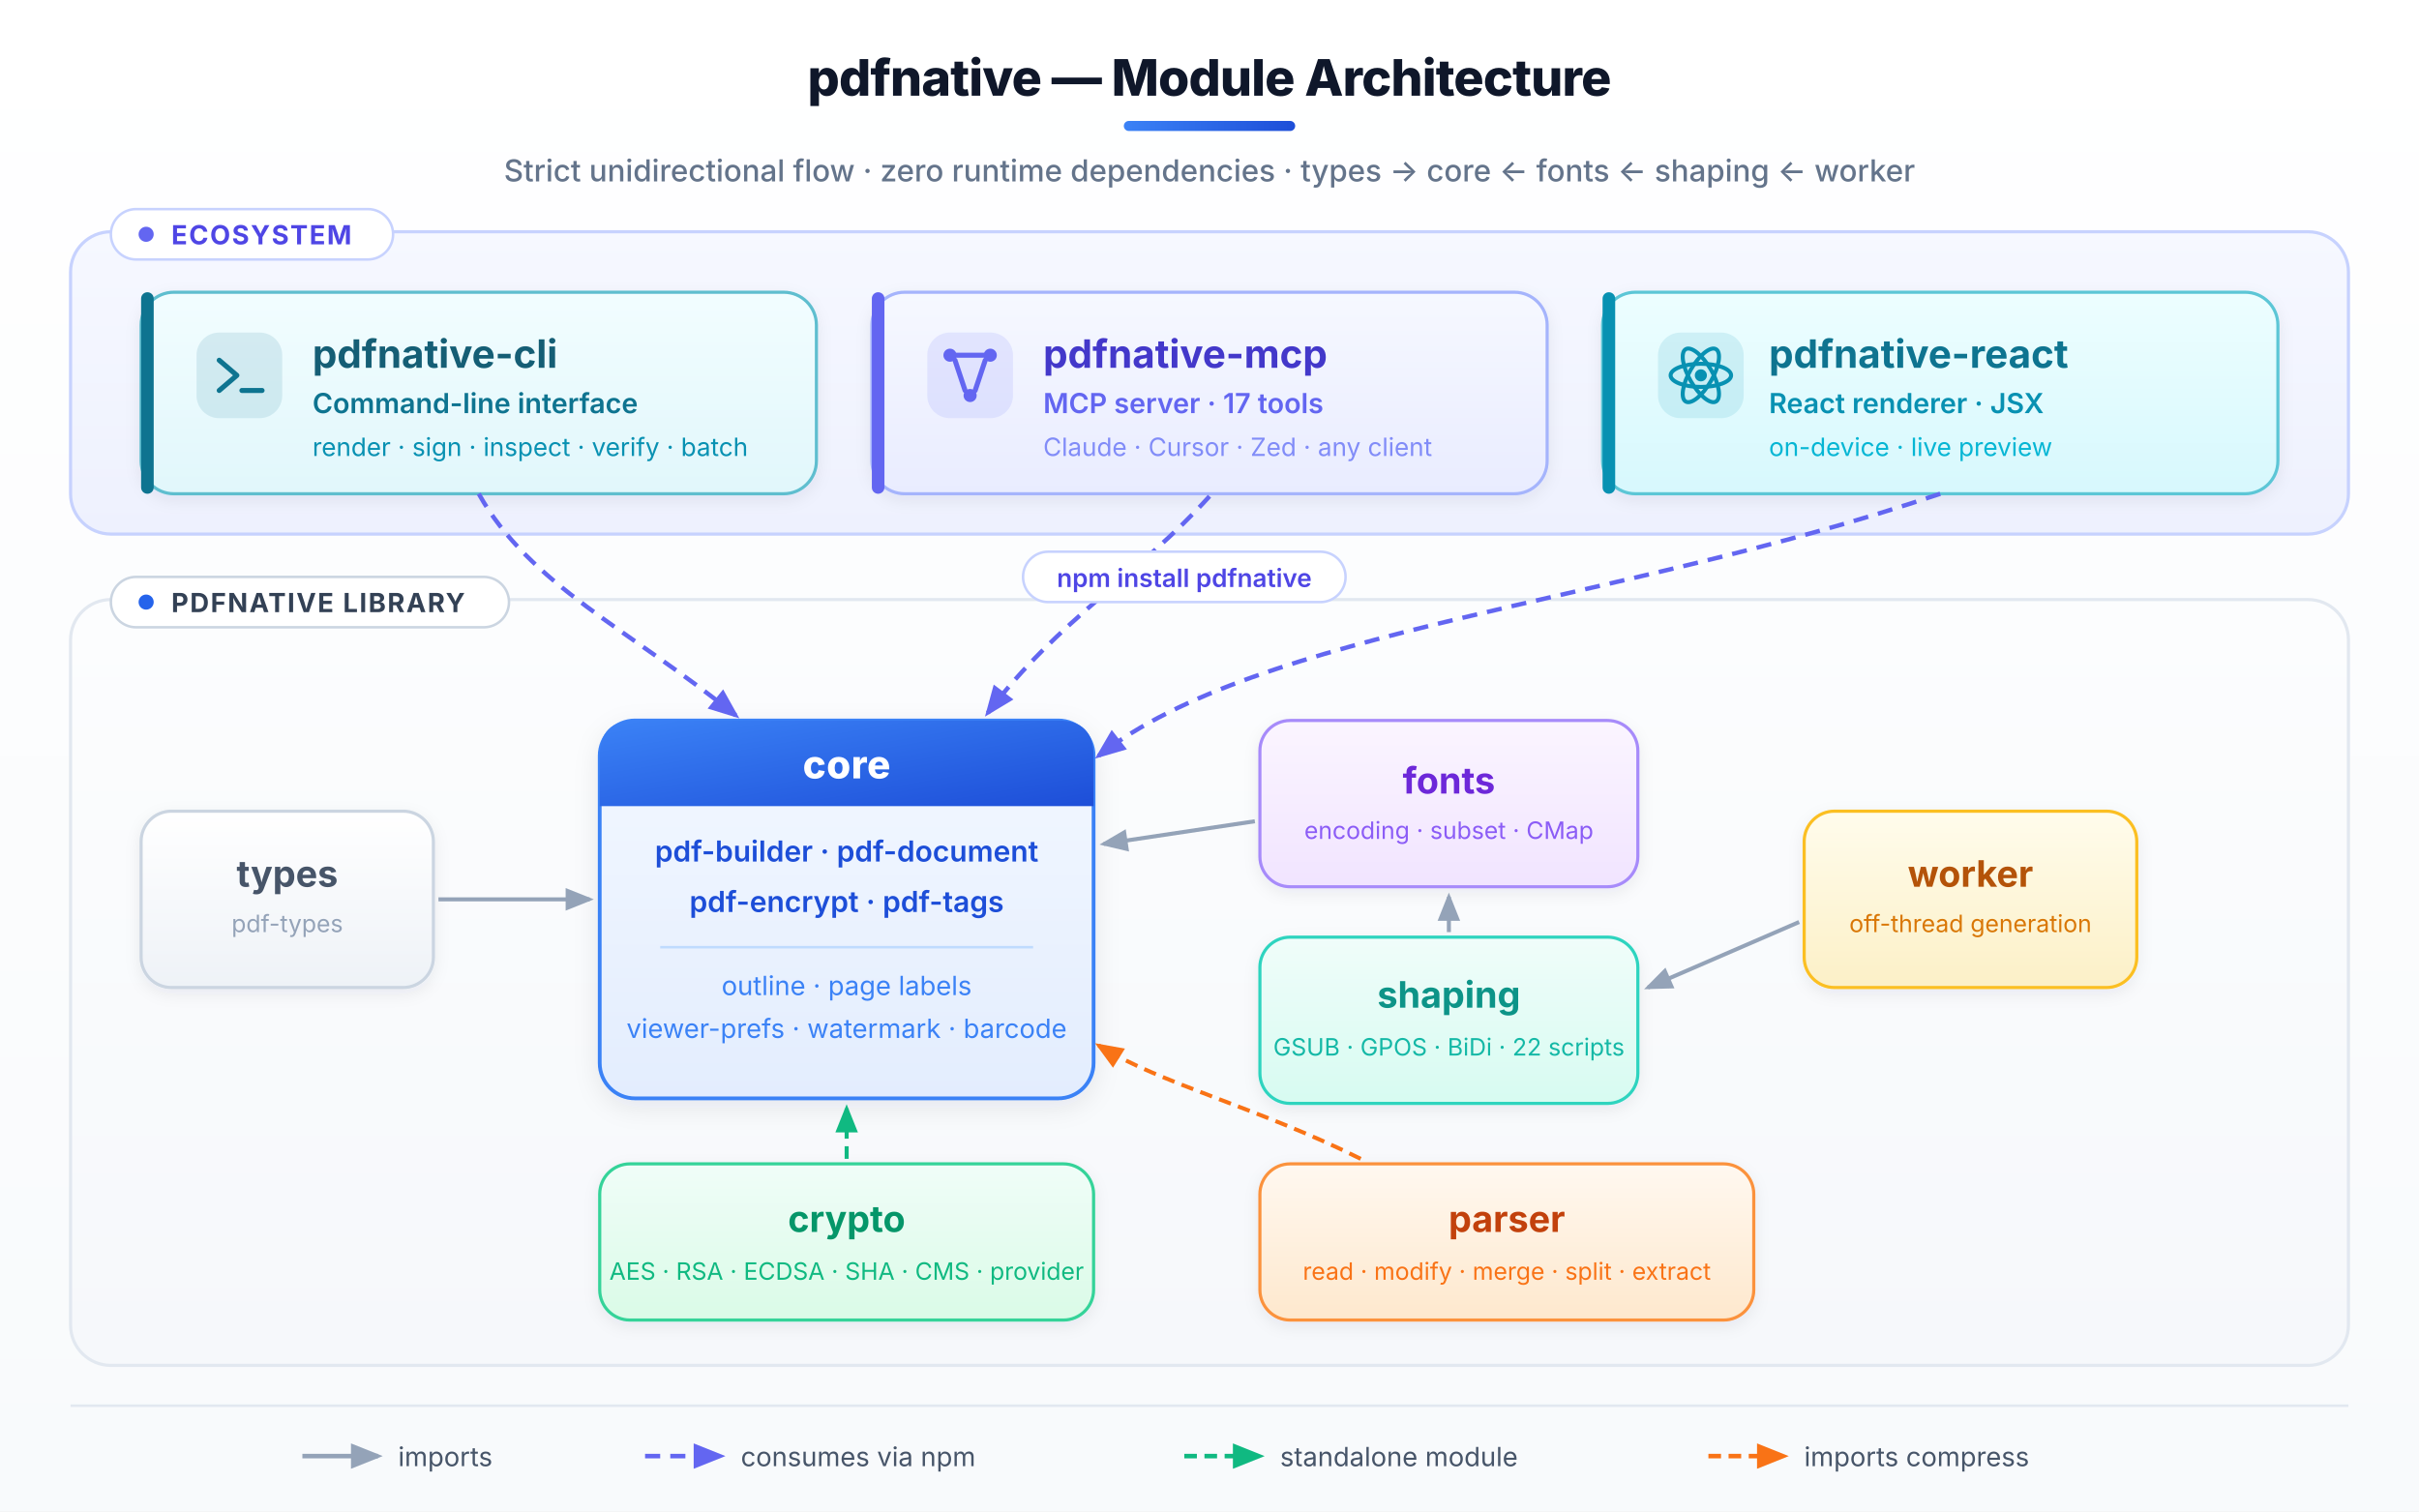
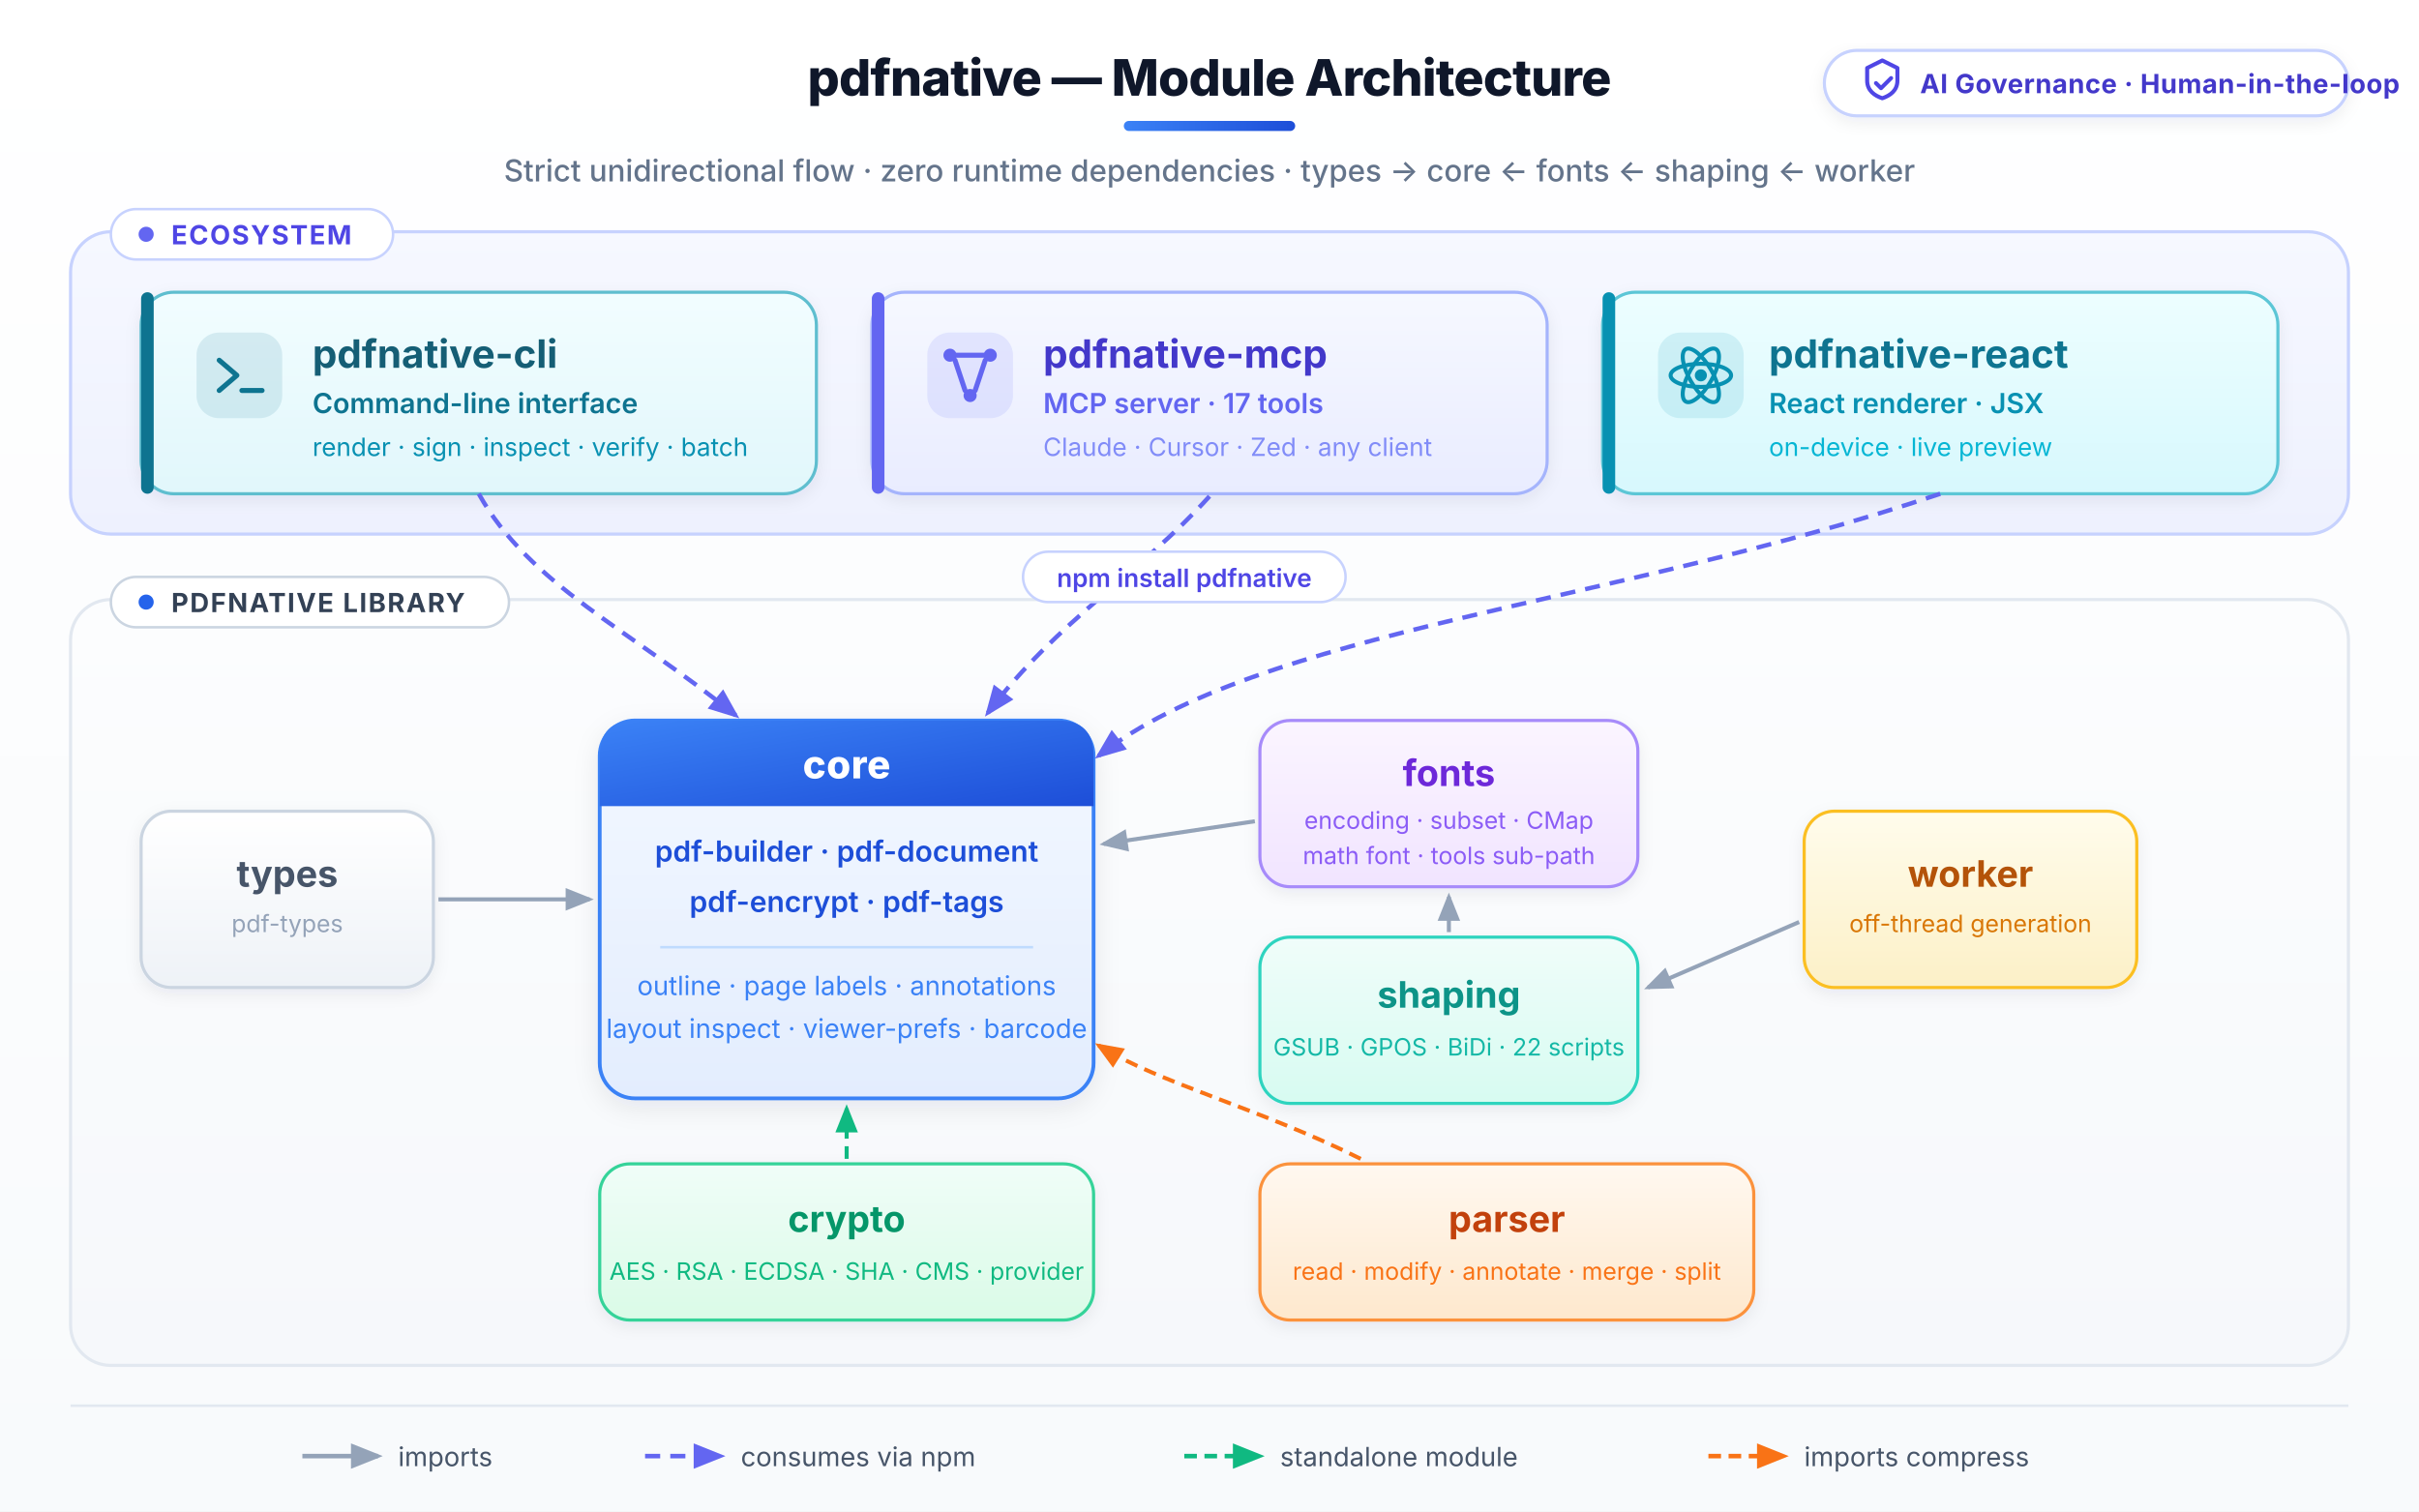
<svg xmlns="http://www.w3.org/2000/svg" viewBox="0 0 960 600" role="img" aria-labelledby="arch-title arch-desc" font-family="Inter,-apple-system,BlinkMacSystemFont,'Segoe UI',Roboto,'Helvetica Neue',Arial,sans-serif">
  <defs>
    <marker id="ah-import" viewBox="0 0 10 8" refX="8.5" refY="4" markerWidth="7" markerHeight="6" orient="auto-start-reverse">
      <path d="M0 0 L10 4 L0 8 Z" fill="#94A3B8" />
    </marker>
    <marker id="ah-npm" viewBox="0 0 10 8" refX="8.5" refY="4" markerWidth="7" markerHeight="6" orient="auto-start-reverse">
      <path d="M0 0 L10 4 L0 8 Z" fill="#6366F1" />
    </marker>
    <marker id="ah-standalone" viewBox="0 0 10 8" refX="8.5" refY="4" markerWidth="7" markerHeight="6" orient="auto-start-reverse">
      <path d="M0 0 L10 4 L0 8 Z" fill="#10B981" />
    </marker>
    <marker id="ah-compress" viewBox="0 0 10 8" refX="8.5" refY="4" markerWidth="7" markerHeight="6" orient="auto-start-reverse">
      <path d="M0 0 L10 4 L0 8 Z" fill="#F97316" />
    </marker>
    <linearGradient id="g-canvas" x1="0" y1="0" x2="0" y2="1">
      <stop offset="0%" stop-color="#FFFFFF" />
      <stop offset="100%" stop-color="#F8FAFC" />
    </linearGradient>
    <linearGradient id="g-eco" x1="0" y1="0" x2="0" y2="1">
      <stop offset="0%" stop-color="#F6F8FF" />
      <stop offset="100%" stop-color="#EEF1FE" />
    </linearGradient>
    <linearGradient id="g-lib" x1="0" y1="0" x2="0" y2="1">
      <stop offset="0%" stop-color="#FCFDFE" />
      <stop offset="100%" stop-color="#F6F8FB" />
    </linearGradient>
    <linearGradient id="g-cli" x1="0" y1="0" x2="0" y2="1">
      <stop offset="0%" stop-color="#F2FDFF" />
      <stop offset="100%" stop-color="#E1F7FB" />
    </linearGradient>
    <linearGradient id="g-mcp" x1="0" y1="0" x2="0" y2="1">
      <stop offset="0%" stop-color="#F6F8FF" />
      <stop offset="100%" stop-color="#E9ECFF" />
    </linearGradient>
    <linearGradient id="g-react" x1="0" y1="0" x2="0" y2="1">
      <stop offset="0%" stop-color="#EDFEFF" />
      <stop offset="100%" stop-color="#D7F8FD" />
    </linearGradient>
    <linearGradient id="g-core" x1="0" y1="0" x2="0" y2="1">
      <stop offset="0%" stop-color="#F3F8FF" />
      <stop offset="100%" stop-color="#E3EDFE" />
    </linearGradient>
    <linearGradient id="g-core-head" x1="0" y1="0" x2="1" y2="1">
      <stop offset="0%" stop-color="#3B82F6" />
      <stop offset="100%" stop-color="#1D4ED8" />
    </linearGradient>
    <linearGradient id="g-types" x1="0" y1="0" x2="0" y2="1">
      <stop offset="0%" stop-color="#FFFFFF" />
      <stop offset="100%" stop-color="#EEF2F7" />
    </linearGradient>
    <linearGradient id="g-fonts" x1="0" y1="0" x2="0" y2="1">
      <stop offset="0%" stop-color="#FBF5FF" />
      <stop offset="100%" stop-color="#F1E4FF" />
    </linearGradient>
    <linearGradient id="g-shaping" x1="0" y1="0" x2="0" y2="1">
      <stop offset="0%" stop-color="#F0FDFA" />
      <stop offset="100%" stop-color="#D7FBF1" />
    </linearGradient>
    <linearGradient id="g-worker" x1="0" y1="0" x2="0" y2="1">
      <stop offset="0%" stop-color="#FFFCEC" />
      <stop offset="100%" stop-color="#FCF0C7" />
    </linearGradient>
    <linearGradient id="g-crypto" x1="0" y1="0" x2="0" y2="1">
      <stop offset="0%" stop-color="#F0FDF8" />
      <stop offset="100%" stop-color="#DAFBE7" />
    </linearGradient>
    <linearGradient id="g-parser" x1="0" y1="0" x2="0" y2="1">
      <stop offset="0%" stop-color="#FFF8F0" />
      <stop offset="100%" stop-color="#FEE8CD" />
    </linearGradient>
    <linearGradient id="g-accent" x1="0" y1="0" x2="1" y2="0">
      <stop offset="0%" stop-color="#3B82F6" />
      <stop offset="100%" stop-color="#1D4ED8" />
    </linearGradient>
    <filter id="soft" x="-20%" y="-20%" width="140%" height="150%">
      <feDropShadow dx="0" dy="3" stdDeviation="5" flood-color="#1E293B" flood-opacity="0.08" />
    </filter>
    <filter id="soft-sm" x="-20%" y="-20%" width="140%" height="150%">
      <feDropShadow dx="0" dy="2" stdDeviation="3" flood-color="#1E293B" flood-opacity="0.07" />
    </filter>
  </defs>
  <rect x="0" y="0" width="960" height="600" fill="url(#g-canvas)" />
  <text x="480" y="38" text-anchor="middle" font-size="20" font-weight="800" fill="#0F172A" letter-spacing="-0.3">pdfnative — Module Architecture</text>
  <rect x="446" y="48" width="68" height="4" rx="2" fill="url(#g-accent)" />
  <text x="480" y="72" text-anchor="middle" font-size="12" font-weight="500" fill="#64748B">Strict unidirectional flow · zero runtime dependencies · types → core ← fonts ← shaping ← worker</text>
+   <g filter="url(#soft-sm)">
+     <rect x="724" y="20" width="208" height="26" rx="13" fill="#FFFFFF" stroke="#C7D2FE" stroke-width="1.25" />
+   </g>
+   <path d="M741 27 l6 -3 l6 3 v5 c0 4 -3 6 -6 7 c-3 -1 -6 -3 -6 -7 Z" fill="none" stroke="#4F46E5" stroke-width="1.6" stroke-linejoin="round" />
+   <path d="M744.5 33 l2 2 l4 -4" fill="none" stroke="#4F46E5" stroke-width="1.6" stroke-linecap="round" stroke-linejoin="round" />
+   <text x="762" y="37" font-size="10.5" font-weight="700" fill="#4338CA" letter-spacing="0.2">AI Governance · Human-in-the-loop</text>
  <rect x="28" y="92" width="904" height="120" rx="16" fill="url(#g-eco)" stroke="#C7D2FE" stroke-width="1.25" />
  <rect x="44" y="83" width="112" height="20" rx="10" fill="#FFFFFF" stroke="#C7D2FE" stroke-width="1" />
  <circle cx="58" cy="93" r="3" fill="#6366F1" />
  <text x="68" y="97" font-size="10.5" font-weight="700" fill="#4F46E5" letter-spacing="0.6">ECOSYSTEM</text>
  <g filter="url(#soft-sm)">
    <rect x="56" y="116" width="268" height="80" rx="13" fill="url(#g-cli)" stroke="#5EBECF" stroke-width="1.25" />
  </g>
  <rect x="56" y="116" width="5" height="80" rx="2.5" fill="#0E7490" />
  <rect x="78" y="132" width="34" height="34" rx="9" fill="#0E7490" fill-opacity="0.12" />
  <path d="M87 143 l7 6 l-7 6 M96 155 h8" fill="none" stroke="#0E7490" stroke-width="2" stroke-linecap="round" stroke-linejoin="round" />
  <text x="124" y="146" font-size="15.5" font-weight="700" fill="#155E75">pdfnative-cli</text>
  <text x="124" y="164" font-size="11" font-weight="600" fill="#0E7490">Command-line interface</text>
  <text x="124" y="181" font-size="10" fill="#0891B2">render · sign · inspect · verify · batch</text>
  <g filter="url(#soft-sm)">
    <rect x="346" y="116" width="268" height="80" rx="13" fill="url(#g-mcp)" stroke="#A5B4FC" stroke-width="1.25" />
  </g>
  <rect x="346" y="116" width="5" height="80" rx="2.5" fill="#6366F1" />
  <rect x="368" y="132" width="34" height="34" rx="9" fill="#6366F1" fill-opacity="0.12" />
  <g fill="none" stroke="#6366F1" stroke-width="2" stroke-linecap="round">
    <circle cx="377" cy="141" r="2.6" fill="#6366F1" stroke="none" />
    <circle cx="393" cy="141" r="2.6" fill="#6366F1" stroke="none" />
    <circle cx="385" cy="157" r="2.6" fill="#6366F1" stroke="none" />
    <path d="M379 143 l4 12 M391 143 l-4 12 M379 141 h12" />
  </g>
  <text x="414" y="146" font-size="15.5" font-weight="700" fill="#4338CA">pdfnative-mcp</text>
  <text x="414" y="164" font-size="11" font-weight="600" fill="#6366F1">MCP server · 17 tools</text>
  <text x="414" y="181" font-size="10" fill="#818CF8">Claude · Cursor · Zed · any client</text>
  <g filter="url(#soft-sm)">
    <rect x="636" y="116" width="268" height="80" rx="13" fill="url(#g-react)" stroke="#5CC6D6" stroke-width="1.25" />
  </g>
  <rect x="636" y="116" width="5" height="80" rx="2.5" fill="#0891B2" />
  <rect x="658" y="132" width="34" height="34" rx="9" fill="#0891B2" fill-opacity="0.12" />
  <g fill="none" stroke="#0891B2" stroke-width="1.6">
    <circle cx="675" cy="149" r="2.4" fill="#0891B2" stroke="none" />
    <ellipse cx="675" cy="149" rx="12" ry="4.6" />
    <ellipse cx="675" cy="149" rx="12" ry="4.6" transform="rotate(60 675 149)" />
    <ellipse cx="675" cy="149" rx="12" ry="4.6" transform="rotate(120 675 149)" />
  </g>
  <text x="702" y="146" font-size="15.5" font-weight="700" fill="#0E7490">pdfnative-react</text>
  <text x="702" y="164" font-size="11" font-weight="600" fill="#0891B2">React renderer · JSX</text>
  <text x="702" y="181" font-size="10" fill="#06B6D4">on-device · live preview</text>
  <rect x="28" y="238" width="904" height="304" rx="16" fill="url(#g-lib)" stroke="#E2E8F0" stroke-width="1.25" />
  <rect x="44" y="229" width="158" height="20" rx="10" fill="#FFFFFF" stroke="#CBD5E1" stroke-width="1" />
  <circle cx="58" cy="239" r="3" fill="#2563EB" />
  <text x="68" y="243" font-size="10.5" font-weight="700" fill="#334155" letter-spacing="0.6">PDFNATIVE LIBRARY</text>
  <g filter="url(#soft-sm)">
    <rect x="56" y="322" width="116" height="70" rx="12" fill="url(#g-types)" stroke="#CBD5E1" stroke-width="1.25" />
  </g>
  <text x="114" y="352" text-anchor="middle" font-size="14.5" font-weight="700" fill="#475569">types</text>
  <text x="114" y="370" text-anchor="middle" font-size="9.5" fill="#94A3B8">pdf-types</text>
  <g filter="url(#soft)">
    <rect x="238" y="286" width="196" height="150" rx="14" fill="url(#g-core)" stroke="#3B82F6" stroke-width="1.5" />
  </g>
  <path d="M238 320 L238 300 Q238 286 252 286 L420 286 Q434 286 434 300 L434 320 Z" fill="url(#g-core-head)" />
  <text x="336" y="309" text-anchor="middle" font-size="15.5" font-weight="800" fill="#FFFFFF" letter-spacing="0.2">core</text>
  <text x="336" y="342" text-anchor="middle" font-size="11.5" font-weight="600" fill="#1D4ED8">pdf-builder · pdf-document</text>
  <text x="336" y="362" text-anchor="middle" font-size="11.5" font-weight="600" fill="#1D4ED8">pdf-encrypt · pdf-tags</text>
  <line x1="262" y1="376" x2="410" y2="376" stroke="#BFDBFE" stroke-width="1" />
-   <text x="336" y="395" text-anchor="middle" font-size="10.5" fill="#3B82F6">outline · page labels</text>
-   <text x="336" y="412" text-anchor="middle" font-size="10.5" fill="#3B82F6">viewer-prefs · watermark · barcode</text>
+   <text x="336" y="395" text-anchor="middle" font-size="10.5" fill="#3B82F6">outline · page labels · annotations</text>
+   <text x="336" y="412" text-anchor="middle" font-size="10.5" fill="#3B82F6">layout inspect · viewer-prefs · barcode</text>
  <g filter="url(#soft-sm)">
    <rect x="500" y="286" width="150" height="66" rx="12" fill="url(#g-fonts)" stroke="#A78BFA" stroke-width="1.25" />
  </g>
-   <text x="575" y="315" text-anchor="middle" font-size="14.5" font-weight="700" fill="#6D28D9">fonts</text>
-   <text x="575" y="333" text-anchor="middle" font-size="9.5" fill="#8B5CF6">encoding · subset · CMap</text>
+   <text x="575" y="312" text-anchor="middle" font-size="14.5" font-weight="700" fill="#6D28D9">fonts</text>
+   <text x="575" y="329" text-anchor="middle" font-size="9.5" fill="#8B5CF6">encoding · subset · CMap</text>
+   <text x="575" y="343" text-anchor="middle" font-size="9.5" fill="#8B5CF6">math font · tools sub-path</text>
  <g filter="url(#soft-sm)">
    <rect x="500" y="372" width="150" height="66" rx="12" fill="url(#g-shaping)" stroke="#2DD4BF" stroke-width="1.25" />
  </g>
  <text x="575" y="400" text-anchor="middle" font-size="14.5" font-weight="700" fill="#0D9488">shaping</text>
  <text x="575" y="419" text-anchor="middle" font-size="9.5" fill="#14B8A6">GSUB · GPOS · BiDi · 22 scripts</text>
  <g filter="url(#soft-sm)">
    <rect x="716" y="322" width="132" height="70" rx="12" fill="url(#g-worker)" stroke="#FBBF24" stroke-width="1.25" />
  </g>
  <text x="782" y="352" text-anchor="middle" font-size="14.5" font-weight="700" fill="#B45309">worker</text>
  <text x="782" y="370" text-anchor="middle" font-size="9.5" fill="#D97706">off-thread generation</text>
  <g filter="url(#soft-sm)">
    <rect x="238" y="462" width="196" height="62" rx="12" fill="url(#g-crypto)" stroke="#34D399" stroke-width="1.25" />
  </g>
  <text x="336" y="489" text-anchor="middle" font-size="14.5" font-weight="700" fill="#059669">crypto</text>
  <text x="336" y="508" text-anchor="middle" font-size="9.5" fill="#10B981">AES · RSA · ECDSA · SHA · CMS · provider</text>
  <g filter="url(#soft-sm)">
    <rect x="500" y="462" width="196" height="62" rx="12" fill="url(#g-parser)" stroke="#FB923C" stroke-width="1.25" />
  </g>
  <text x="598" y="489" text-anchor="middle" font-size="14.5" font-weight="700" fill="#C2410C">parser</text>
-   <text x="598" y="508" text-anchor="middle" font-size="9.5" fill="#F97316">read · modify · merge · split · extract</text>
+   <text x="598" y="508" text-anchor="middle" font-size="9.5" fill="#F97316">read · modify · annotate · merge · split</text>
  <path d="M190 196 C 210 232, 250 250, 292 284" fill="none" stroke="#6366F1" stroke-width="1.75" stroke-dasharray="6,4" marker-end="url(#ah-npm)" />
  <path d="M480 197 C 452 228, 420 246, 392 283" fill="none" stroke="#6366F1" stroke-width="1.75" stroke-dasharray="6,4" marker-end="url(#ah-npm)" />
  <path d="M770 196 C 640 240, 500 250, 436 300" fill="none" stroke="#6366F1" stroke-width="1.75" stroke-dasharray="6,4" marker-end="url(#ah-npm)" />
  <g transform="translate(470 232)">
    <rect x="-64" y="-13" width="128" height="20" rx="10" fill="#FFFFFF" stroke="#C7D2FE" stroke-width="1" />
    <text x="0" y="1" text-anchor="middle" font-size="10" font-weight="600" fill="#4F46E5">npm install pdfnative</text>
  </g>
  <line x1="174" y1="357" x2="234" y2="357" stroke="#94A3B8" stroke-width="1.6" marker-end="url(#ah-import)" />
  <line x1="498" y1="326" x2="438" y2="335" stroke="#94A3B8" stroke-width="1.6" marker-end="url(#ah-import)" />
  <line x1="575" y1="370" x2="575" y2="356" stroke="#94A3B8" stroke-width="1.6" marker-end="url(#ah-import)" />
  <line x1="714" y1="366" x2="654" y2="392" stroke="#94A3B8" stroke-width="1.6" marker-end="url(#ah-import)" />
  <line x1="336" y1="460" x2="336" y2="440" stroke="#10B981" stroke-width="1.6" stroke-dasharray="5,3" marker-end="url(#ah-standalone)" />
  <path d="M540 460 C 500 440, 460 430, 436 415" fill="none" stroke="#F97316" stroke-width="1.6" stroke-dasharray="5,3" marker-end="url(#ah-compress)" />
  <line x1="28" y1="558" x2="932" y2="558" stroke="#E2E8F0" stroke-width="1" />
  <g font-size="10.5" fill="#475569">
    <line x1="120" y1="578" x2="150" y2="578" stroke="#94A3B8" stroke-width="1.8" marker-end="url(#ah-import)" />
    <text x="158" y="582">imports</text>
    <line x1="256" y1="578" x2="286" y2="578" stroke="#6366F1" stroke-width="1.8" stroke-dasharray="6,4" marker-end="url(#ah-npm)" />
    <text x="294" y="582">consumes via npm</text>
    <line x1="470" y1="578" x2="500" y2="578" stroke="#10B981" stroke-width="1.8" stroke-dasharray="5,3" marker-end="url(#ah-standalone)" />
    <text x="508" y="582">standalone module</text>
    <line x1="678" y1="578" x2="708" y2="578" stroke="#F97316" stroke-width="1.8" stroke-dasharray="5,3" marker-end="url(#ah-compress)" />
    <text x="716" y="582">imports compress</text>
  </g>
</svg>
